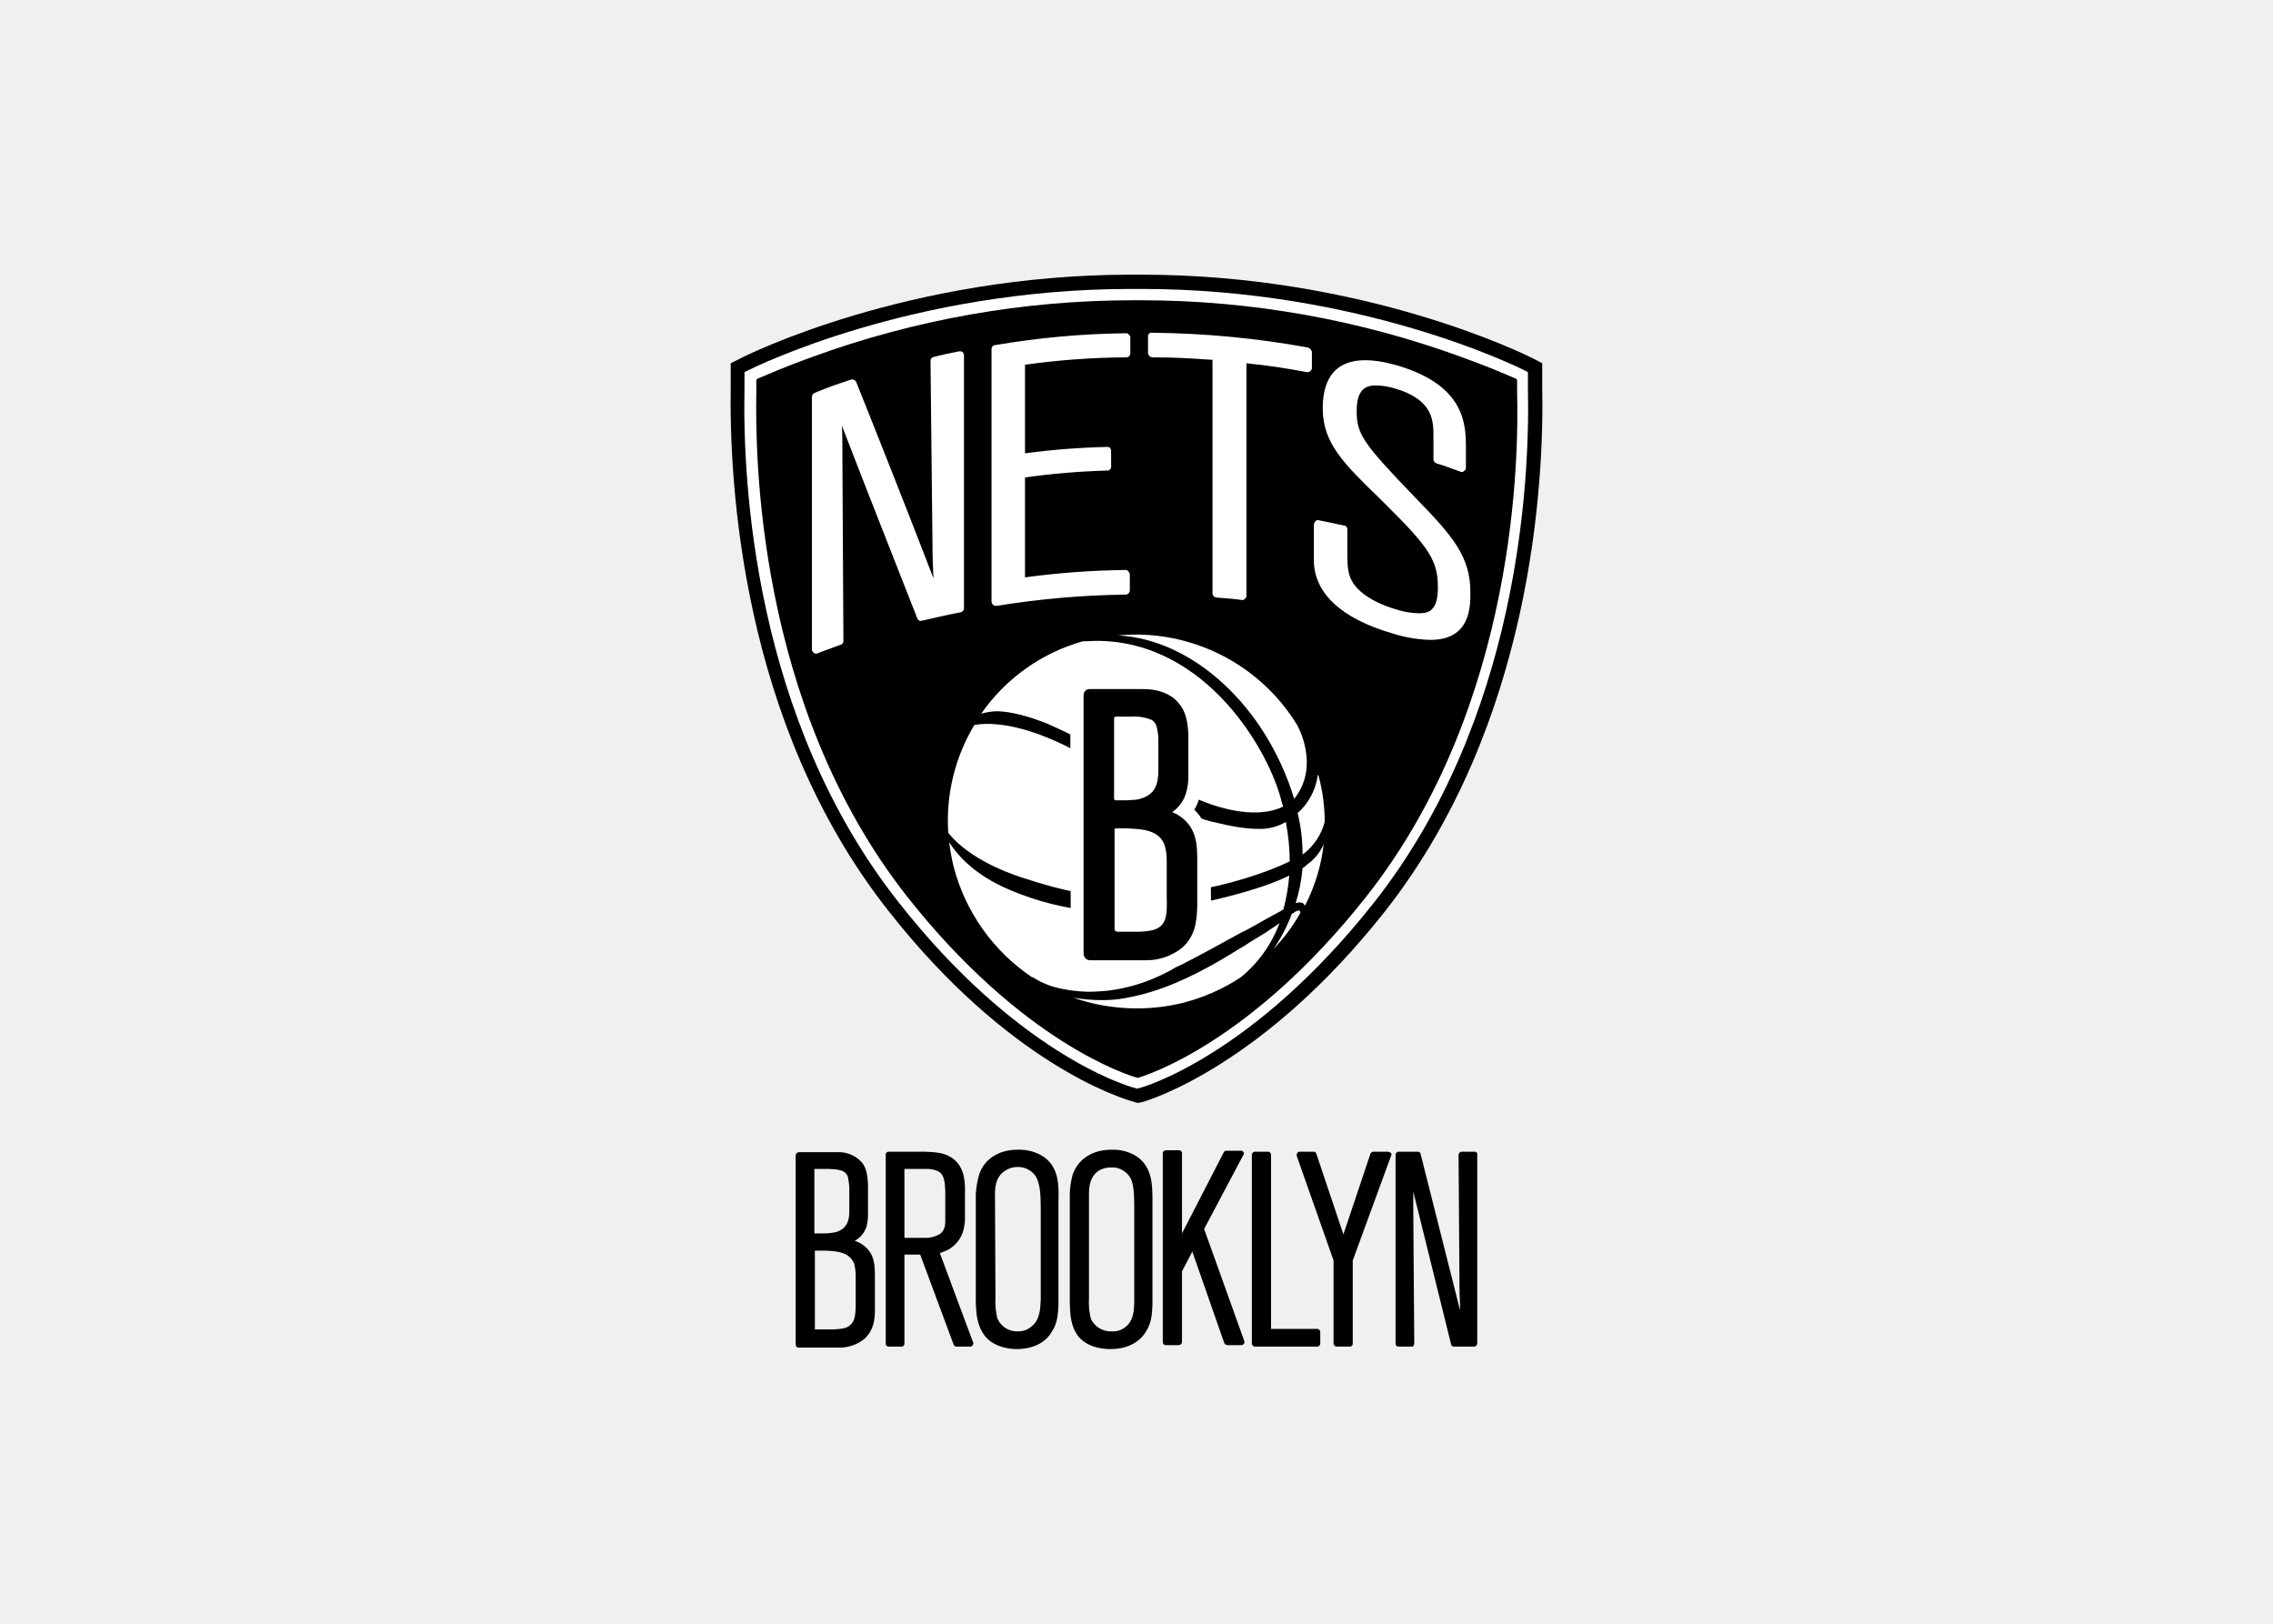
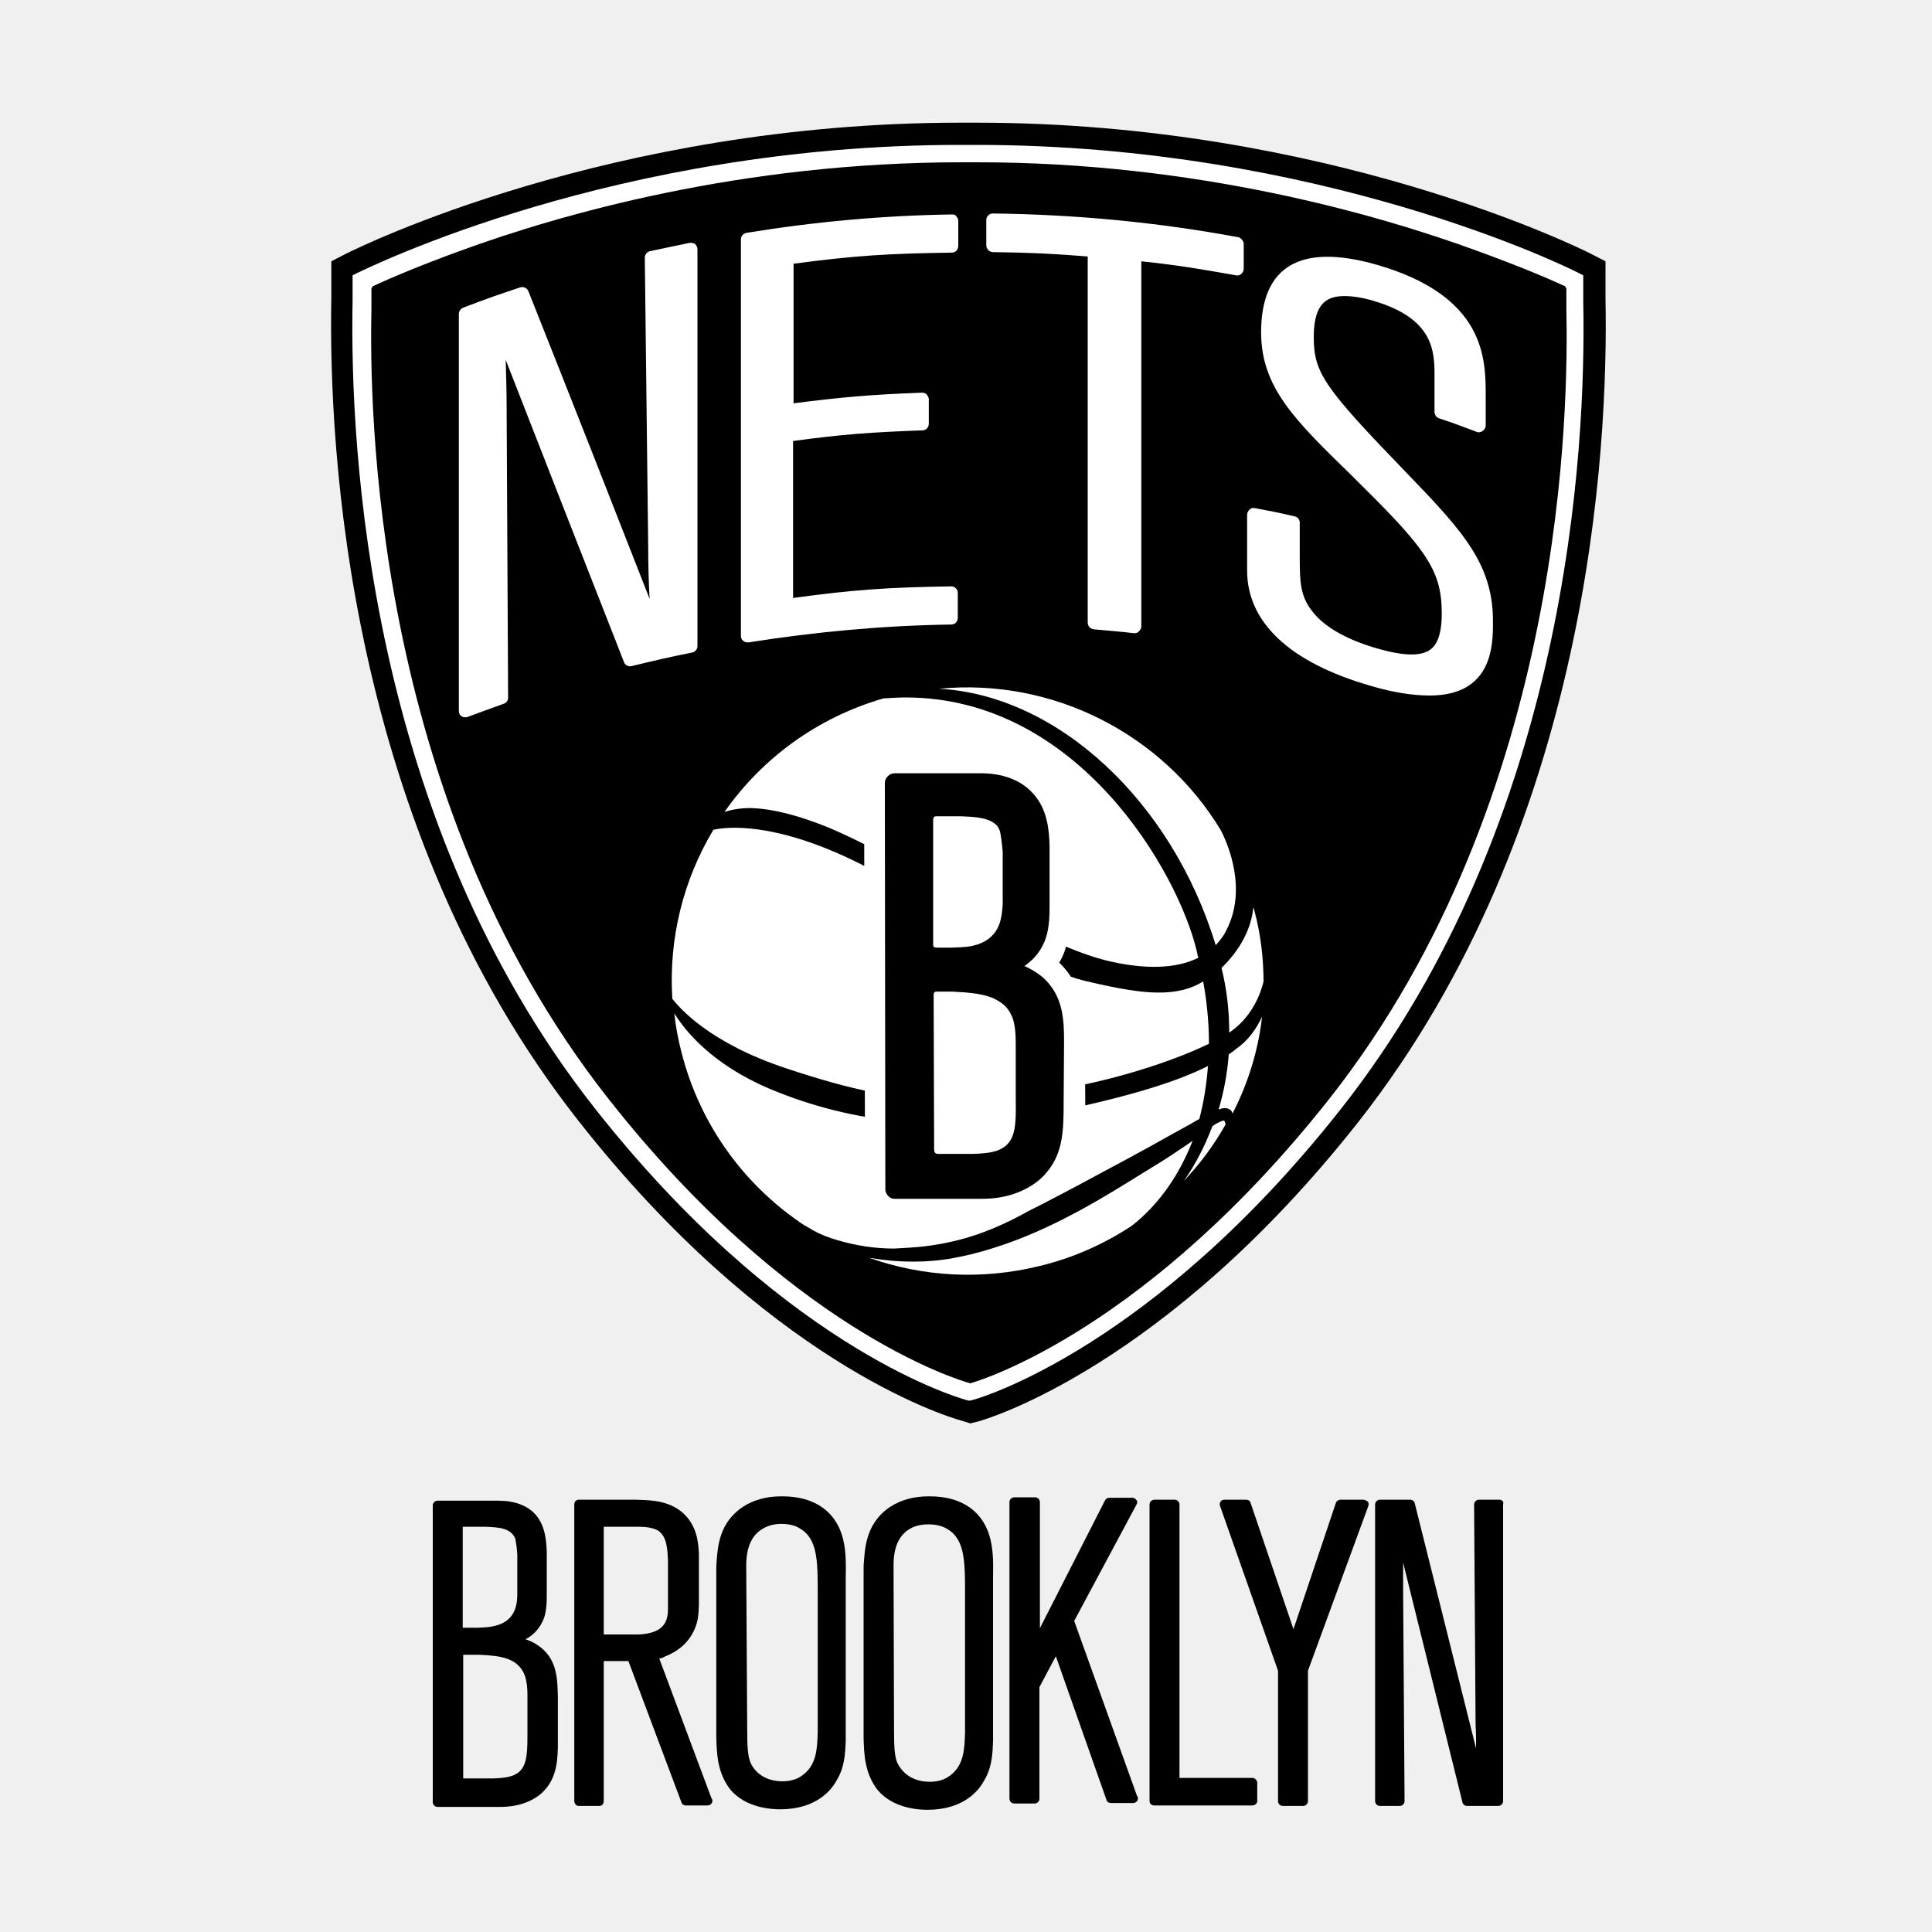
- <svg xmlns="http://www.w3.org/2000/svg" clip-rule="evenodd" fill-rule="evenodd" stroke-linejoin="round" stroke-miterlimit="1.414" viewBox="0 0 560 400">
-   <g fill-rule="nonzero" transform="matrix(1.01035 0 0 1.01035 180 67.6641)">
-     <path d="m64.467 224.04c0-2.64.72-4.44 2.4-5.52.914-.637 2.005-.973 3.12-.96.969-.026 1.927.223 2.76.72.747.432 1.368 1.053 1.8 1.8.84 1.68 1.08 3.84 1.08 7.44v22.44c-.12 2.4-.24 5.04-2.4 6.6-.875.725-1.984 1.109-3.12 1.08-2.165.128-4.189-1.125-5.04-3.12-.424-1.644-.586-3.345-.48-5.04zm12-8.88c-1.878-1.252-4.104-1.882-6.36-1.8h-.24c-4.44 0-8.04 2.28-9.24 6-.463 1.563-.745 3.173-.84 4.8v26.64c.12 2.52.24 5.4 2.28 8.04 2.28 2.76 6.12 3.12 7.68 3.12 5.64 0 7.92-3 8.64-4.32 1.32-2.04 1.44-4.08 1.56-6.48v-25.32c.12-3.72.12-8.04-3.48-10.68z" />
-     <path d="m87.387 224.04c0-2.64.72-4.44 2.28-5.52.933-.584 2.02-.876 3.12-.84 1.013-.084 2.026.169 2.88.72.747.432 1.368 1.053 1.8 1.8.84 1.56.96 3.84.96 7.44v22.32c0 2.52-.12 5.16-2.28 6.72-.888.689-1.998 1.03-3.12.96-2.164.136-4.208-1.052-5.16-3-.424-1.644-.586-3.345-.48-5.04zm11.88-8.88c-1.834-1.252-4.021-1.883-6.24-1.8h-.24c-4.56 0-8.04 2.28-9.36 6-.432 1.565-.674 3.177-.72 4.8v26.64c.12 2.64.12 5.52 2.16 8.16 2.4 2.76 6.12 3 7.8 3 5.52 0 7.92-3 8.64-4.32 1.32-2.04 1.44-4.08 1.56-6.36v-25.44c0-3.72 0-8.04-3.6-10.68z" />
-     <path d="m16.587 261.6c-.48 0-.72-.36-.72-.84v-45.96c-.022-.425.297-.797.72-.84h9.36c2.197-.13 4.345.703 5.88 2.28 1.44 1.56 1.56 3.72 1.68 5.64v6.96c.029 1.091-.093 2.181-.36 3.24-.467 1.492-1.502 2.742-2.88 3.48.878.279 1.694.728 2.4 1.32 2.52 2.04 2.52 4.92 2.52 7.56v7.92c0 2.64-.36 5.04-2.52 7.08-1.821 1.49-4.129 2.259-6.48 2.16zm164.88-47.76h.011c.33 0 .601.271.601.601 0 .04-.004.08-.012.119v46.08c-.039.425-.414.747-.84.72h-4.8c-.325.042-.634-.164-.72-.48l-9.24-37.32v4.44l.24 32.64c0 .24-.12.36-.24.6-.12.12-.24.12-.48.12h-3.12c-.01 0-.019.001-.029.001-.379 0-.692-.313-.692-.692 0-.01.001-.019.001-.029v-46.08c.026-.384.335-.694.72-.72h4.8c.321.021.579.279.6.6l9.6 38.04v-1.56c0-.96-.12-1.8-.12-2.76l-.24-33.6c.03-.18.114-.348.24-.48.115-.148.292-.236.48-.24zm-21.24 0c.309.036.601.161.84.36.12.182.12.418 0 .6l-9.36 25.56v20.28c0 .01.001.019.001.029 0 .379-.313.692-.692.692-.01 0-.019-.001-.029-.001h-3.12c-.425.022-.797-.297-.84-.72v-20.28l-9-25.56c-.019-.207.023-.416.12-.6.114-.225.348-.365.6-.36h3.36c.325-.042.634.164.72.48l6.6 19.68 6.6-19.68c.127-.285.408-.472.72-.48zm-112.8 0c2.4.12 4.8.12 6.96 1.8 2.64 2.16 2.64 5.28 2.76 6.6v7.56c.022 1.051-.099 2.101-.36 3.12-.618 2.448-2.422 4.432-4.8 5.28-.36.12-.6.24-.96.36l8.04 21.6c.12.12.12.24.12.48-.026.384-.335.694-.72.72h-3.36c-.317.01-.607-.184-.72-.48l-8.16-21.96h-3.84v21.72c0 .01.001.019.001.029 0 .379-.313.692-.692.692-.01 0-.019-.001-.029-.001h-3.24c-.36-.038-.628-.359-.6-.72v-46.08c-.028-.361.24-.682.6-.72zm83.64 0c.385.026.694.336.72.72v42.48h11.28c.385.026.694.336.72.72v2.88c-.026.384-.335.694-.72.72h-15.24c-.384-.026-.694-.336-.72-.72v-46.08c.026-.384.335-.694.72-.72zm-21.72-.36c.01 0 .019-.001.029-.001.379 0 .692.313.692.692 0 .01-.001.019-.001.029v19.56l10.2-19.8c.114-.225.348-.365.6-.36h3.6c.252-.005.485.135.6.36.12.182.12.418 0 .6l-9.6 18.12 9.72 27.12c0 .12.12.24.12.36.022.425-.297.797-.72.84h-3.48c-.301-.041-.567-.218-.72-.48l-7.8-22.32-2.52 4.8v17.28c-.039.425-.414.747-.84.72h-3.12c-.01 0-.019.001-.029.001-.379 0-.692-.313-.692-.692 0-.01.001-.019.001-.029v-46.08c.026-.384.335-.694.72-.72zm-86.28 24.48h-2.52v19.2h4.68c2.28-.12 3.12-.36 3.84-.96 1.2-.96 1.44-2.4 1.44-5.52v-6.48c-.001-1.011-.122-2.018-.36-3-1.08-2.76-3.84-3.12-7.08-3.24zm19.32-19.92v16.8h5.16c.865.031 1.727-.133 2.52-.48 2.28-.72 2.28-2.76 2.28-3.72v-7.2c-.12-1.92-.12-3.96-1.68-4.8-.937-.439-1.966-.645-3-.6zm-18.36 0h-3.6v15.72h2.4c1.011.003 2.018-.118 3-.36 3-.96 3.12-3.6 3.12-5.04v-6c-.064-.807-.185-1.609-.36-2.4-.6-1.8-2.64-1.8-4.56-1.92z" />
-     <path d="m197.907 27.36v-5.76l-2.28-1.2c-1.68-.84-40.92-20.4-95.4-20.4h-2.52c-54.48 0-93.72 19.56-95.28 20.4l-2.4 1.2v5.64c-.36 23.16 2.4 82.08 38.4 127.8 29.16 37.2 56.64 45.72 59.64 46.56l1.2.36 1.2-.24c1.2-.36 29.16-8.52 59.16-46.56 35.88-45.72 38.76-104.64 38.28-127.8z" />
-     <g fill="#fff">
-       <path d="m99.267 195.84c-2.28-.6-28.2-8.64-56.28-44.28-36.84-46.92-36.96-108.24-36.72-122.76v-3.12h.002c.065 0 .118-.053.118-.118 0 0 0-.001 0-.002v-.12l.84-.36c2.04-.84 6.36-2.76 12.72-5.04 24.997-9.108 51.395-13.778 78-13.8h2.52c26.485.051 52.759 4.722 77.64 13.8 6.36 2.28 10.8 4.2 12.72 5.04l.84.36v.12l.12.12v3.12c.36 14.52.24 75.84-36.72 122.76-28.08 35.64-53.64 43.68-55.8 44.28zm57.6-42.72c35.28-44.76 38.04-102.48 37.56-125.16v-4.2l-.72-.36c-1.56-.84-40.08-19.92-93.48-19.92h-2.64c-53.4 0-91.8 19.08-93.48 19.92l-.72.36v3.96c-.48 22.8 2.28 80.52 37.56 125.28 28.44 36.24 54.84 44.64 57.84 45.36l.36.12.36-.12c1.32-.24 28.08-8.16 57.36-45.24z" />
-       <path d="m167.187 54.6c-13.08-13.56-14.52-15.72-14.52-21.36 0-5.52 2.4-6.24 4.8-6.24 1.505.041 2.999.283 4.44.72 9.48 2.76 9.48 7.92 9.48 11.76v5.52c0 .408.234.781.6.96 2.4.72 3.48 1.2 5.88 2.04.302.209.718.157.96-.12.308-.164.495-.491.48-.84v-4.56c0-5.76 0-15.48-16.92-20.4-11.88-3.36-18 .24-18 10.56 0 8.52 5.28 13.56 14.04 22.08l1.68 1.68c10.32 10.2 12.36 13.44 12.36 19.8 0 2.4-.36 3.96-1.08 4.92-.72 1.08-1.8 1.44-3.6 1.44-1.751-.04-3.487-.323-5.16-.84-4.56-1.32-7.8-3.12-9.84-5.28-2.4-2.64-2.4-4.92-2.4-9.48v-4.8c0-.48-.24-.96-.72-.96-2.64-.6-3.84-.84-6.24-1.32-.302-.094-.633 0-.84.24-.191.244-.315.534-.36.84v8.64c0 8.04 6.72 14.28 19.2 17.88 2.988.967 6.1 1.493 9.24 1.56 9.72 0 9.72-8.04 9.72-11.4.12-8.88-4.44-14.04-13.2-23.04zm-26.4-36.84c-12.515-2.274-25.201-3.478-37.92-3.6-.067-.016-.135-.023-.204-.023-.493 0-.899.406-.899.899 0 .069.007.137.023.204v3.84c.039.577.503 1.041 1.08 1.08 5.88 0 9 .24 14.64.6v56.88c-.018.555.407 1.032.96 1.08 2.52.24 3.72.24 6.24.6h.12c.252.005.485-.135.6-.36.254-.145.396-.43.36-.72v-56.64c5.64.6 8.88 1.08 14.76 2.16.301.034.603-.052.84-.24.237-.214.369-.521.36-.84v-3.84c-.108-.503-.473-.914-.96-1.08zm-44.28-3.48c-10.699.12-21.372 1.083-31.92 2.88-.005 0-.009 0-.014 0-.519 0-.946.427-.946.946v.014 61.68c.045.271.17.522.36.72.219.133.465.215.72.24h.12c10.437-1.698 20.986-2.621 31.56-2.76.551-.051.974-.527.96-1.08v-3.84c-.018-.279-.148-.538-.36-.72-.145-.254-.43-.396-.72-.36-8.189.104-16.364.705-24.48 1.8v-24.36c6.644-.932 13.334-1.493 20.04-1.68.027.002.054.004.081.004.484 0 .883-.399.883-.884 0-.026-.002-.053-.004-.08v-3.84c-.025-.255-.107-.501-.24-.72-.191-.184-.456-.273-.72-.24-6.704.148-13.394.669-20.04 1.56v-21.6c8.151-1.15 16.369-1.751 24.6-1.8.033.003.067.005.1.005.532 0 .972-.433.98-.965v-3.84c.036-.29-.106-.575-.36-.72-.115-.225-.348-.365-.6-.36zm-40.92 4.44c-2.4.48-3.6.72-6 1.32-.488.046-.859.471-.84.96l.48 44.76c0 3 .12 5.76.24 8.28-6-15.6-12.36-31.68-18.84-47.88-.203-.46-.71-.714-1.2-.6-3.6 1.2-5.4 1.8-8.88 3.24-.417.136-.706.521-.72.96v61.68c.008.312.195.593.48.72.12.24.36.24.6.24.132.016.264-.028.36-.12 2.16-.84 3.36-1.2 5.52-2.04.444-.095.754-.507.72-.96-.12-14.52-.12-29.16-.24-43.68 0-3.84 0-6-.12-8.76 6.24 16.2 12.48 31.92 18.36 46.92.104.391.461.665.866.665.114 0 .228-.022.334-.065 3.72-.84 5.64-1.32 9.36-2.04.469-.083.82-.484.84-.96v-61.68c-.014-.314-.142-.613-.36-.84-.294-.157-.636-.2-.96-.12z" />
-       <path d="m133.587 158.28c-.6.48-1.2.84-1.92 1.32-1.68 1.2-3.48 2.16-5.16 3.24-.813.563-1.654 1.084-2.52 1.56-6.12 3.84-13.56 8.04-21.36 10.44-2.127.649-4.291 1.17-6.48 1.56-1.821.333-3.669.494-5.52.48h-.36c-2.253-.016-4.5-.216-6.72-.6 8.531 2.966 17.736 3.424 26.52 1.32 5.077-1.262 9.905-3.372 14.28-6.24 4.278-3.478 7.551-8.035 9.48-13.2-.12 0-.24 0-.24.12zm-41.76 16.32c5.029-.595 9.909-2.1 14.4-4.44.758-.328 1.481-.73 2.16-1.2.6-.24 1.2-.6 1.8-.84 4.2-2.16 8.64-4.56 14.04-7.56 2.04-.96 3.84-2.04 5.76-3.12l2.16-1.2c.84-.48 1.68-.84 2.4-1.32.12-.12.12-.12.24-.12.732-2.71 1.214-5.482 1.44-8.28-5.4 2.64-13.44 5.04-25.2 7.44-15 3-29.76 1.68-42.96-3.96-8.88-3.72-13.08-8.88-14.76-11.64.233 2.021.594 4.025 1.08 6 2.874 11.046 9.71 20.659 19.2 27v-.12l1.2.72c1.258.696 2.585 1.259 3.96 1.68 2.818.76 5.721 1.163 8.64 1.2 1.44 0 2.88-.12 4.44-.24zm47.04-19.44c-.12-.12-.12-.12-.24-.12-.384.028-.756.152-1.08.36-.12.12-.24.24-.36.24-.12.12-.24.12-.36.24-1.117 3.015-2.609 5.877-4.44 8.52 2.576-2.661 4.795-5.646 6.6-8.88h-.12zm1.8-11.4c-.24.24-.36.24-.48.48-.258.132-.499.293-.72.48-.258 2.891-.821 5.747-1.68 8.52 1.44-.48 2.04.12 2.16.48 0 .12 0 .12.12.12 2.415-4.683 3.96-9.765 4.56-15-.85 1.968-2.219 3.669-3.96 4.92zm-1.2-2.4c.12-.12.24-.12.36-.24 2.475-1.939 4.246-4.638 5.04-7.68.002-3.727-.482-7.438-1.44-11.04-.004-.188-.092-.364-.24-.48-.449 3.613-2.199 6.942-4.92 9.36.813 3.298 1.216 6.683 1.2 10.08zm-68.76 5.52c10.92 3.6 16.92 4.68 24.84 4.68 2.88 0 6.24-.12 10.32-.48 11.64-.96 23.88-4.8 30.48-8.04-.022-3.223-.344-6.437-.96-9.6-2.068 1.213-4.445 1.797-6.84 1.68-2.76 0-6-.48-11.4-1.8-6.36-1.56-15.36-6.96-23.4-11.64-4.32-2.64-8.52-5.04-11.88-6.72-13.08-6.48-20.52-5.52-22.44-5.16-4.743 7.908-6.962 17.078-6.36 26.28.96 1.2 5.4 6.72 17.64 10.8zm6.72-37.32c5.58 2.474 11.028 5.238 16.32 8.28 9.72 5.16 19.68 10.56 26.52 12.24 6 1.56 10.92 1.32 14.4-.36v-.24c-.12-.24-.12-.48-.24-.72-2.88-12.36-18.36-39.48-45.24-39.48-1.08 0-2.16.12-3.36.12-10.029 2.846-18.767 9.082-24.72 17.64 1.288-.372 2.619-.574 3.96-.6 3.48.12 7.56 1.2 12.36 3.12zm60 18.24c.603-.743 1.126-1.547 1.56-2.4 3.24-6.24.48-13.2-.84-15.6-9.171-15.009-26.17-23.508-43.68-21.84 18.36.96 36.12 17.4 42.96 39.84z" />
-       <path d="m117.027 142.56c0-3.36 0-8.28-3.96-12.12.48-.74.844-1.55 1.08-2.4.557-1.826.801-3.733.72-5.64v-9.36c-.12-3.48-.6-7.08-3.48-10.2-2.52-2.88-6.36-4.44-10.92-4.44h-12.48c-1.393.029-2.723.587-3.72 1.56-.937.962-1.455 2.257-1.44 3.6l.12 60.48c-.04 1.828.93 3.537 2.52 4.44.825.528 1.78.819 2.76.84h12.72c4.16.148 8.228-1.265 11.4-3.96h.12c4.2-3.72 4.56-8.16 4.68-12.36v-.12z" />
-     </g>
-     <path d="m100.227 127.68c-.96.36-1.56.36-3.84.48h-2.4c-.36 0-.48-.12-.48-.48v-19.44c-.001-.014-.002-.028-.002-.042 0-.242.198-.44.439-.44.015 0 .029.001.043.002h3.84c1.683-.115 3.37.173 4.92.84.521.335.904.846 1.08 1.44.305 1.054.466 2.143.48 3.24v8.16c-.12 1.8-.24 5.04-4.08 6.24zm4.44 31.32c-.96.72-2.16 1.08-5.04 1.2h-5.4c-.36-.038-.628-.359-.6-.72v-24.12c0-.12 0-.36.36-.36h2.52c2.64.12 5.4.24 7.2 1.44 1.028.63 1.795 1.611 2.16 2.76.344 1.25.505 2.544.48 3.84v8.88c.12 3.96-.12 5.88-1.68 7.08zm9.12-15.96c0-3.48 0-7.56-3.48-10.44-.791-.658-1.682-1.185-2.64-1.56 1.609-1.09 2.795-2.701 3.36-4.56.445-1.478.647-3.018.6-4.56v-9.6c-.12-2.64-.36-5.76-2.64-8.16-1.8-2.04-4.8-3.12-8.4-3.12h-13.08c-.411.001-.803.176-1.08.48-.242.307-.37.689-.36 1.08v63c.04.523.302 1.004.72 1.32.255.15.544.233.84.24h13.2c3.395.133 6.724-.976 9.36-3.12 3.12-2.88 3.48-6.24 3.6-10.08z" />
+ <svg xmlns="http://www.w3.org/2000/svg" version="1.1" id="Layer_1" x="0px" y="0px" width="400px" height="400px" viewBox="0 0 400 400" style="enable-background:new 0 0 400 400;" xml:space="preserve">
+   <style type="text/css">
+ 	.st0{fill:#FFFFFF;}
+ </style>
+   <g>
+     <path d="M112.1,341.2c-0.6-0.5-1.7-1.3-3.3-1.8c1.9-1,3.2-2.6,3.9-4.6c0.5-1.6,0.5-3.6,0.5-4.3v-9.3c-0.1-2.5-0.4-5.4-2.3-7.6   c-1.7-1.9-4.3-2.9-7.8-2.9l-12.5,0c-0.5,0-1,0.4-1,1v61.4c0,0.5,0.4,1,1,1h12.8c1.3,0,5.4,0,8.7-2.8c2.9-2.7,3.3-5.9,3.4-9.5v-10.5   C115.4,347.8,115.4,343.9,112.1,341.2 M95.9,342.6h3.3c4.4,0.2,8.1,0.6,9.5,4.4c0.4,1.3,0.5,2.6,0.5,3.9v8.7c0,4.1-0.3,6.1-1.9,7.4   c-1,0.7-2.1,1.1-5.1,1.2h-6.3V342.6z M107.1,329.8c0,1.9-0.1,5.5-4.2,6.7c-1.1,0.3-1.6,0.4-3.9,0.5h-3.2v-20.9h4.4l0.3,0   c2.6,0.1,5.3,0.2,6.2,2.5c0.1,0.6,0.3,1.6,0.4,3.3v7.3C107.1,329.4,107.1,329.6,107.1,329.8" />
+     <path d="M136.5,343.4c0.6-0.1,0.9-0.3,1.3-0.5c3.3-1.3,5.6-3.7,6.5-7c0.4-1.4,0.4-3.7,0.4-4.1v-9.6c0-0.1,0-0.3,0-0.5   c-0.1-1.8-0.2-6-3.7-8.8c-2.9-2.2-6-2.3-9.3-2.4h-11.9c-0.5,0-0.9,0.4-0.9,1v61.4c0,0.5,0.4,1,0.9,1h4.3c0.5,0,0.9-0.4,0.9-1v-29   h5.1l11,29.3c0.1,0.4,0.5,0.6,0.9,0.6h4.5h0c0.5,0,1-0.4,1-1c0-0.2-0.1-0.4-0.2-0.5L136.5,343.4z M138.3,323.3v9.6c0,1.3,0,4-3.1,5   c-0.6,0.2-1.7,0.5-3.3,0.5H125v-22.3h7.1c1.4,0,2.7,0.1,4,0.7C138.1,318,138.2,320.7,138.3,323.3" />
+     <path d="M170.4,312.2c-2.2-1.6-5-2.4-8.4-2.4l-0.3,0c-6,0-10.7,3-12.4,8c-0.8,2.3-0.9,5-1,6.5l0,0.1c0,0.3,0,0.5,0,0.7v0v34.6   c0.1,3.4,0.2,7.3,2.9,10.8c3.1,3.7,8.2,4.1,10.3,4.1c7.5,0,10.6-4,11.6-5.8c1.7-2.7,1.9-5.4,2-8.5v-33.9   C175.2,321.5,175.2,315.8,170.4,312.2 M154.5,324.1c0-3.5,1-6,3.1-7.4c1.2-0.8,2.6-1.2,4.2-1.2c2,0,3.3,0.6,3.7,0.9   c1.5,0.8,2.1,1.9,2.4,2.4c1.2,2.2,1.4,5.1,1.4,9.9v29.9c-0.1,3.3-0.2,6.8-3.1,8.9c-1.1,0.9-2.6,1.3-4.2,1.3c-5.1,0-6.6-3.7-6.7-4.1   c-0.5-1.4-0.6-3.2-0.6-6.7L154.5,324.1L154.5,324.1z" />
+     <path d="M200.9,312.2c-2.2-1.6-5-2.4-8.4-2.4l-0.3,0c-6,0-10.7,3-12.4,8c-0.8,2.3-0.9,5-1,6.5l0,0.1c0,0.3,0,0.5,0,0.7v0.1v34.6   c0.1,3.4,0.2,7.3,2.9,10.8c3.1,3.7,8.2,4.1,10.3,4.1c7.5,0,10.6-4,11.6-5.8c1.7-2.7,1.9-5.4,2-8.5v-33.9   C205.7,321.5,205.7,315.8,200.9,312.2 M185,324.1c0-3.6,1-6,3.1-7.4c1.2-0.8,2.6-1.1,4.2-1.1c2.1,0,3.4,0.7,3.7,0.9   c1.5,0.8,2.1,1.9,2.4,2.4c1.2,2.2,1.4,5.1,1.4,9.9v29.9c-0.1,3.3-0.2,6.8-3.1,8.9c-1.1,0.9-2.6,1.3-4.2,1.3c-5.1,0-6.6-3.7-6.8-4.1   c-0.5-1.4-0.6-3.2-0.6-6.7L185,324.1L185,324.1z" />
+     <path d="M222.4,335.6l12.9-24.1c0.2-0.3,0.2-0.7,0-0.9c-0.2-0.3-0.5-0.5-0.8-0.5h-4.8c-0.4,0-0.7,0.2-0.9,0.5l-13.5,26.5v-26.1   c0-0.5-0.4-1-1-1H210c-0.5,0-1,0.4-1,1v61.4c0,0.5,0.4,1,1,1h4.2c0.5,0,1-0.4,1-1v-23.1l3.4-6.4l10.5,29.8c0.1,0.4,0.5,0.6,0.9,0.6   h4.6h0c0.5,0,1-0.4,1-1c0-0.2-0.1-0.4-0.2-0.5L222.4,335.6z" />
+     <path d="M259.3,368.1h-15.1v-56.6c0-0.5-0.4-1-1-1H239c-0.5,0-1,0.4-1,1v61.4c0,0.5,0.4,0.9,1,0.9h20.3c0.5,0,1-0.4,1-0.9V369   C260.2,368.5,259.8,368.1,259.3,368.1" />
+     <path d="M282.2,310.5h-4.7c-0.4,0-0.8,0.3-0.9,0.6l-8.8,26.2l-8.9-26.2c-0.1-0.4-0.5-0.6-0.9-0.6h-4.5c-0.3,0-0.6,0.1-0.8,0.4   c-0.2,0.3-0.2,0.6-0.1,0.9l12,34.1v27c0,0.5,0.4,1,1,1h4.2c0.5,0,1-0.4,1-1v-27l12.5-34.1c0.1-0.3,0.1-0.6-0.1-0.9   C282.8,310.6,282.5,310.5,282.2,310.5" />
+     <path d="M310.4,310.5h-4.2c-0.3,0-0.5,0.1-0.7,0.3c-0.2,0.2-0.3,0.4-0.3,0.7l0.3,44.8c0,1.2,0.1,2.3,0.1,3.6c0,0.7,0,1.4,0,2.1   l-12.7-50.8c-0.1-0.4-0.5-0.7-0.9-0.7h-6.3c-0.5,0-1,0.4-1,1v61.4c0,0.5,0.4,1,1,1h4.1c0.3,0,0.5-0.1,0.7-0.3   c0.2-0.2,0.3-0.4,0.3-0.7l-0.3-43.6v-5.8l12.3,49.7c0.1,0.4,0.5,0.7,0.9,0.7h6.5c0.5,0,1-0.4,1-1v-61.4   C311.4,310.9,311,310.5,310.4,310.5" />
+     <path d="M332.4,61.9c0-2.8,0-4.4,0-4.4v-3.4l-3.1-1.6c-2.2-1.1-54.5-27.1-127.1-27.1h-3.4c-72.6,0-124.9,26-127.1,27.1l-3.1,1.6   v3.4c0,0,0,1.6,0,4.2c-0.6,30.9,3.2,109.4,51.2,170.4c38.9,49.5,75.4,61,79.5,62.1l1.6,0.5l1.6-0.4c1.6-0.4,38.8-11.3,78.8-62.1   C329.2,171.2,333,92.7,332.4,61.9" />
+     <path class="st0" d="M277.7,229.5c47-59.7,50.7-136.6,50.1-166.9c0-2.8,0-4.4,0-4.4V57l-1-0.5c-2.1-1.1-53.4-26.5-124.7-26.5h-3.4   c-71.3,0-122.5,25.5-124.7,26.5l-1,0.5v1.1c0,0,0,1.6,0,4.2c-0.6,30.4,3.1,107.4,50.1,167.1c38,48.3,73.2,59.4,77.1,60.5l0.5,0.1   l0.5-0.1C202.9,289.5,238.7,279,277.7,229.5 M200.9,286.4c-3-0.8-37.7-11.5-75-59c-49.2-62.5-49.4-144.3-49-163.6   c0-2.7,0-4.2,0-4.2s0.1,0,0.2-0.1l0-0.2l1.1-0.5c2.6-1.2,8.4-3.7,16.9-6.8c21-7.7,58.5-18.4,104-18.4h3.3   C247.5,33.6,285,44.3,306,52c8.5,3.1,14.4,5.6,17,6.8l1.1,0.5v0.2c0.1,0.1,0.2,0.1,0.2,0.1s0,1.5,0,4.2   c0.4,19.3,0.2,101.1-49,163.6C237.8,274.9,203.7,285.6,200.9,286.4" />
+     <path class="st0" d="M142.7,50.3c-3.3,0.7-4.9,1-8.1,1.7c-0.6,0.1-1.1,0.7-1.1,1.3l0.7,59.8c0,4,0.1,7.6,0.3,10.9   c-8.1-20.7-16.5-42.1-25.1-63.7c-0.3-0.7-1-1-1.7-0.8c-4.8,1.6-7.1,2.4-11.8,4.2c-0.5,0.2-0.9,0.7-0.9,1.3v82.2   c0,0.5,0.2,0.9,0.6,1.1c0.2,0.2,0.5,0.2,0.8,0.2c0.2,0,0.3,0,0.5-0.1c2.9-1.1,4.4-1.6,7.4-2.7c0.6-0.2,0.9-0.7,0.9-1.3   c-0.1-19.4-0.2-38.9-0.3-58.3c0-5.1-0.1-8-0.2-11.6c8.4,21.5,16.6,42.5,24.5,62.6c0.2,0.6,0.9,1,1.6,0.8c5-1.2,7.5-1.8,12.5-2.8   c0.6-0.1,1.1-0.7,1.1-1.3V51.6c0-0.4-0.2-0.8-0.5-1.1C143.5,50.3,143.1,50.2,142.7,50.3 M197.2,44.4c-14.2,0.2-28.5,1.5-42.6,3.8   c-0.7,0.1-1.2,0.7-1.2,1.3v82.2c0,0.4,0.2,0.8,0.5,1c0.2,0.2,0.6,0.3,0.9,0.3c0.1,0,0.1,0,0.2,0c13.9-2.2,28-3.5,42-3.7   c0.7,0,1.3-0.6,1.3-1.4v-5.1c0-0.4-0.1-0.7-0.4-1c-0.3-0.3-0.6-0.4-1-0.4c-13.1,0.2-20.2,0.7-32.7,2.4V91.3   c10.4-1.4,15.9-1.8,26.8-2.2c0.7,0,1.3-0.6,1.3-1.4v-5c0-0.4-0.2-0.7-0.4-1c-0.3-0.3-0.6-0.4-1-0.4c-10.7,0.4-16.4,0.9-26.6,2.2   V54.6c12.8-1.7,19.5-2.1,32.8-2.3c0.7,0,1.3-0.6,1.3-1.4v-5.1c0-0.4-0.1-0.7-0.4-1C197.9,44.5,197.5,44.4,197.2,44.4 M256.3,49.1   c-16.7-3.1-33.8-4.7-50.7-4.9c-0.4,0-0.7,0.1-1,0.4c-0.3,0.3-0.4,0.6-0.4,1v5.2c0,0.7,0.6,1.4,1.4,1.4c7.9,0.1,12,0.3,19.6,0.9   v75.8c0,0.7,0.5,1.3,1.3,1.4c3.3,0.3,4.9,0.4,8.3,0.8c0.1,0,0.1,0,0.1,0c0.3,0,0.7-0.1,0.9-0.4c0.3-0.3,0.5-0.6,0.5-1V54.1   c7.5,0.8,11.7,1.5,19.6,2.9c0.4,0.1,0.8,0,1.1-0.3c0.3-0.3,0.5-0.6,0.5-1.1v-5.2C257.4,49.8,256.9,49.2,256.3,49.1 M291.5,98.2   C274,80.1,272,77.2,272,69.7c0-7.4,3.2-8.4,6.4-8.4c1.6,0,3.7,0.3,6,1C297,66,297,72.9,297,78v7.3c0,0.6,0.4,1.1,0.9,1.3   c3.1,1,4.6,1.6,7.8,2.8c0.4,0.2,0.9,0.1,1.3-0.2c0.4-0.3,0.6-0.7,0.6-1.1V82c0-7.7,0-20.7-22.6-27.2c-15.8-4.5-23.9,0.3-23.9,14   c0,11.4,7,18.2,18.6,29.5l2.3,2.3c13.7,13.5,16.5,17.9,16.5,26.4c0,3.1-0.5,5.2-1.4,6.5c-1,1.4-2.5,2-4.9,2c-1.8,0-4.1-0.4-6.9-1.2   c-6-1.7-10.4-4.1-13-7c-3.2-3.6-3.2-6.6-3.2-12.6v-6.5c0-0.6-0.4-1.2-1.1-1.3c-3.4-0.8-5-1.1-8.2-1.7c-0.4-0.1-0.8,0-1.1,0.3   c-0.3,0.3-0.5,0.7-0.5,1.1v11.5c0,10.8,8.9,19.1,25.6,23.9c4.7,1.4,8.8,2,12.2,2c13.1,0,13.1-10.6,13.1-15.1   C309.2,117,303.1,110.2,291.5,98.2" />
+     <path class="st0" d="M251.7,195.7c0.9-1,1.7-2,2.2-3.1c4.3-8.3,0.5-17.6-1.2-20.8c-12-19.8-34.7-31.5-58.3-29.2   C218.9,143.9,242.6,165.8,251.7,195.7 M171.7,171.4c5.9,2.5,13.6,6.6,21.8,11c12.9,6.9,26.3,14.1,35.3,16.4   c8.1,2,14.7,1.8,19.3-0.5c0-0.1,0-0.2-0.1-0.3c-0.1-0.3-0.1-0.7-0.2-1c-3.9-16.5-24.6-52.6-60.3-52.6c-1.5,0-3,0.1-4.6,0.2   c-13.8,4-25.2,12.5-32.9,23.5c1.3-0.4,3-0.8,5.3-0.8C159.9,167.4,165.3,168.8,171.7,171.4 M162.8,221.2c14.5,4.8,22.6,6.3,33.1,6.3   c3.9,0,8.3-0.2,13.8-0.7c15.5-1.3,31.8-6.4,40.6-10.7c0-4.2-0.4-8.6-1.2-12.9c-2.6,1.6-5.5,2.3-9.2,2.3c-3.6,0-8-0.7-15.2-2.4   c-8.4-2-20.5-9.2-31.2-15.5c-5.8-3.5-11.4-6.8-15.9-9c-17.4-8.6-27.3-7.4-29.9-6.8c-6.2,10.3-9.3,22.5-8.5,35   C140.5,208.4,146.5,215.8,162.8,221.2 M254.5,213.8c0.2-0.1,0.3-0.2,0.4-0.3c5.1-3.6,6.5-9.4,6.7-10.3c0-4.9-0.6-9.8-1.9-14.7   c0-0.2-0.1-0.4-0.2-0.6c-0.5,4.5-2.7,8.7-6.6,12.5C254,204.8,254.5,209.3,254.5,213.8 M256,217.1c-0.2,0.2-0.4,0.3-0.6,0.5   c-0.3,0.2-0.7,0.5-1,0.7c-0.3,3.9-1,7.7-2.1,11.4c1.9-0.7,2.6,0.1,2.8,0.6c0,0.1,0,0.1,0.1,0.2c3.2-6.2,5.3-13,6.1-20   C260.2,212.8,258.6,215.3,256,217.1 M253.6,232.3c-0.1-0.2-0.1-0.3-0.2-0.3c-0.2,0-0.6,0.1-1.5,0.6c-0.2,0.1-0.3,0.2-0.5,0.3   c-0.1,0.1-0.3,0.2-0.4,0.3c-1.5,4-3.5,7.9-5.9,11.3c3.4-3.6,6.3-7.5,8.7-11.8h-0.1L253.6,232.3z M190.9,258.1   c7-0.8,12.8-2.6,19.3-5.9c1-0.5,1.9-1,2.8-1.5c0.8-0.4,1.6-0.8,2.4-1.2c5.6-2.9,11.6-6.1,18.8-10c2.6-1.4,5.1-2.8,7.6-4.2l2.9-1.6   c1.1-0.6,2.2-1.2,3.2-1.8c0.1-0.1,0.2-0.1,0.4-0.2c0.9-3.4,1.5-7.1,1.8-11c-7.1,3.6-17.8,6.7-33.5,9.9c-20.1,4-39.8,2.2-57.3-5.2   c-11.8-5-17.4-11.9-19.7-15.6c0.3,2.7,0.8,5.4,1.5,8.1c3.9,15.3,13.3,27.8,25.6,35.9l-0.1-0.1l1.7,1c1.4,0.8,3.1,1.5,5.2,2.1   c3.8,1.1,7.6,1.7,11.6,1.7C186.9,258.4,188.9,258.3,190.9,258.1 M246.6,236.4c-0.8,0.6-1.6,1.1-2.5,1.7c-2.3,1.6-4.6,3-6.9,4.4   c-1.1,0.7-2.3,1.4-3.4,2.1c-8.2,5.1-18,10.7-28.5,13.9c-3.1,1-5.9,1.6-8.6,2.1c-2.5,0.4-4.9,0.6-7.3,0.6l-0.5,0   c-3.1,0-6.1-0.3-9-0.8c11,3.9,23.2,4.7,35.4,1.7c7-1.7,13.4-4.6,19-8.3c5.4-4.2,9.8-10.3,12.6-17.6   C246.8,236.2,246.7,236.3,246.6,236.4" />
+     <path class="st0" d="M224.6,215.5c0-4.5,0-11.1-5.3-16.2c0.6-1,1.1-2.1,1.4-3.3c0.9-2.7,1-5.6,0.9-7.5l0-12.3v-0.2   c-0.1-4.6-0.8-9.4-4.6-13.6c-3.4-3.8-8.4-5.8-14.6-5.8l-16.6,0c-1.8,0-3.6,0.7-4.9,2c-1.3,1.3-2,3.1-2,4.9l0.2,80.6   c0,2.4,1.2,4.6,3.3,5.9c1.1,0.7,2.4,1.1,3.8,1.1l16.9,0c6.1,0,11.2-1.8,15.2-5.2l0.1,0c5.6-5,6.2-10.9,6.3-16.6v-0.1L224.6,215.5z" />
+     <path d="M220.3,216c0-4.5,0-10-4.7-13.9c-1-0.8-2.2-1.5-3.5-2.1c2.2-1.5,3.7-3.5,4.5-6c0.7-2.3,0.7-5,0.7-6.1l0-12.8   c-0.1-3.5-0.5-7.6-3.4-10.8c-2.5-2.8-6.4-4.3-11.3-4.2l-17.4,0c-0.5,0-1,0.2-1.4,0.6c-0.4,0.4-0.6,0.9-0.6,1.4l0.1,84.1   c0,0.7,0.4,1.3,0.9,1.7c0.3,0.2,0.7,0.3,1.1,0.3l17.7,0c1.9,0,7.6,0,12.4-4.1c4.2-3.9,4.7-8.4,4.8-13.5L220.3,216z M208,237.4   c-1.2,0.9-2.8,1.4-6.6,1.5c0,0-6.7,0-7.2,0c-0.6,0-0.8-0.4-0.8-0.9c0-4.9-0.1-31.9-0.1-32.1c0-0.2,0.1-0.6,0.6-0.6   c0.5,0,3.3,0,3.3,0c3.5,0.2,7.2,0.4,9.6,2c1.4,0.8,2.3,2,2.9,3.6c0.5,1.6,0.6,3.4,0.6,5.1l0,11.9   C210.4,233.2,210.1,235.8,208,237.4 M202.2,195.6c-1.4,0.4-2.1,0.5-5.2,0.6l-3.1,0c-0.5,0-0.7-0.2-0.7-0.6c0-0.2,0-25.9,0-25.9   c0-0.4,0.2-0.7,0.6-0.7h4.8h0.4c2.3,0.1,4.8,0.2,6.5,1.2c0.8,0.5,1.2,1,1.5,1.8c0.2,0.8,0.4,2.1,0.6,4.4l0,10c0,0.2,0,0.4,0,0.8   C207.4,189.7,207.3,194,202.2,195.6" />
  </g>
</svg>
